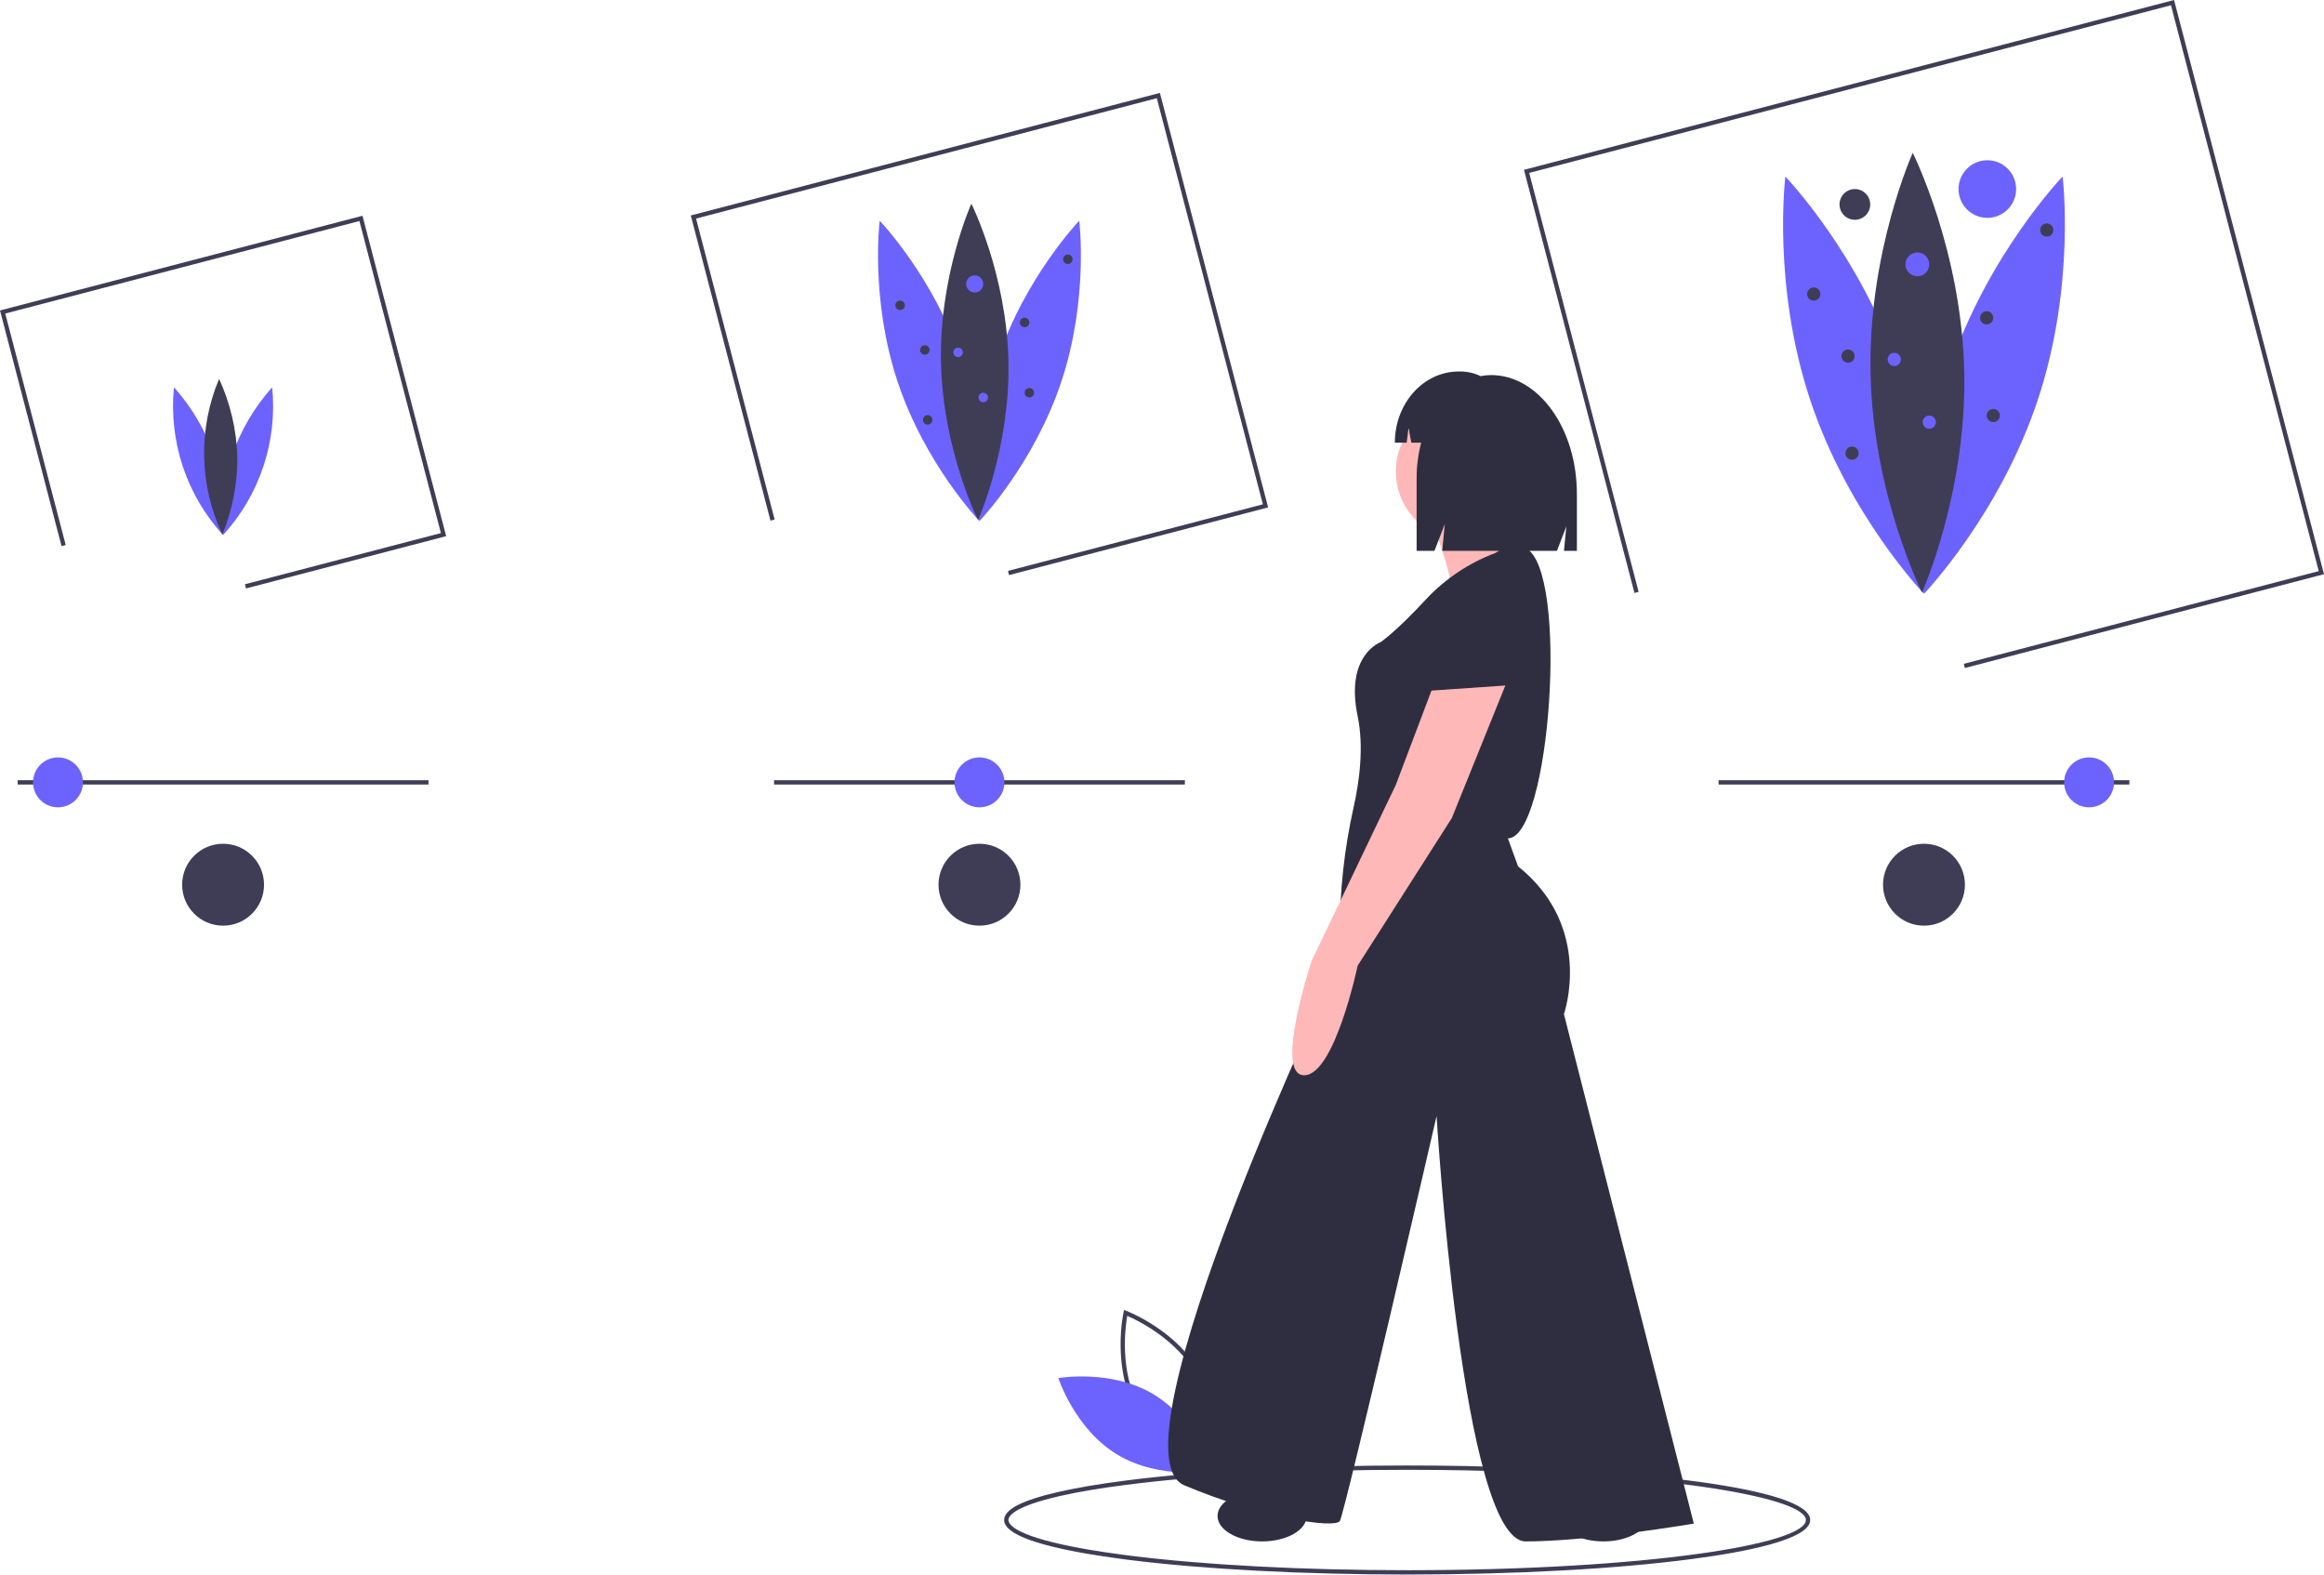
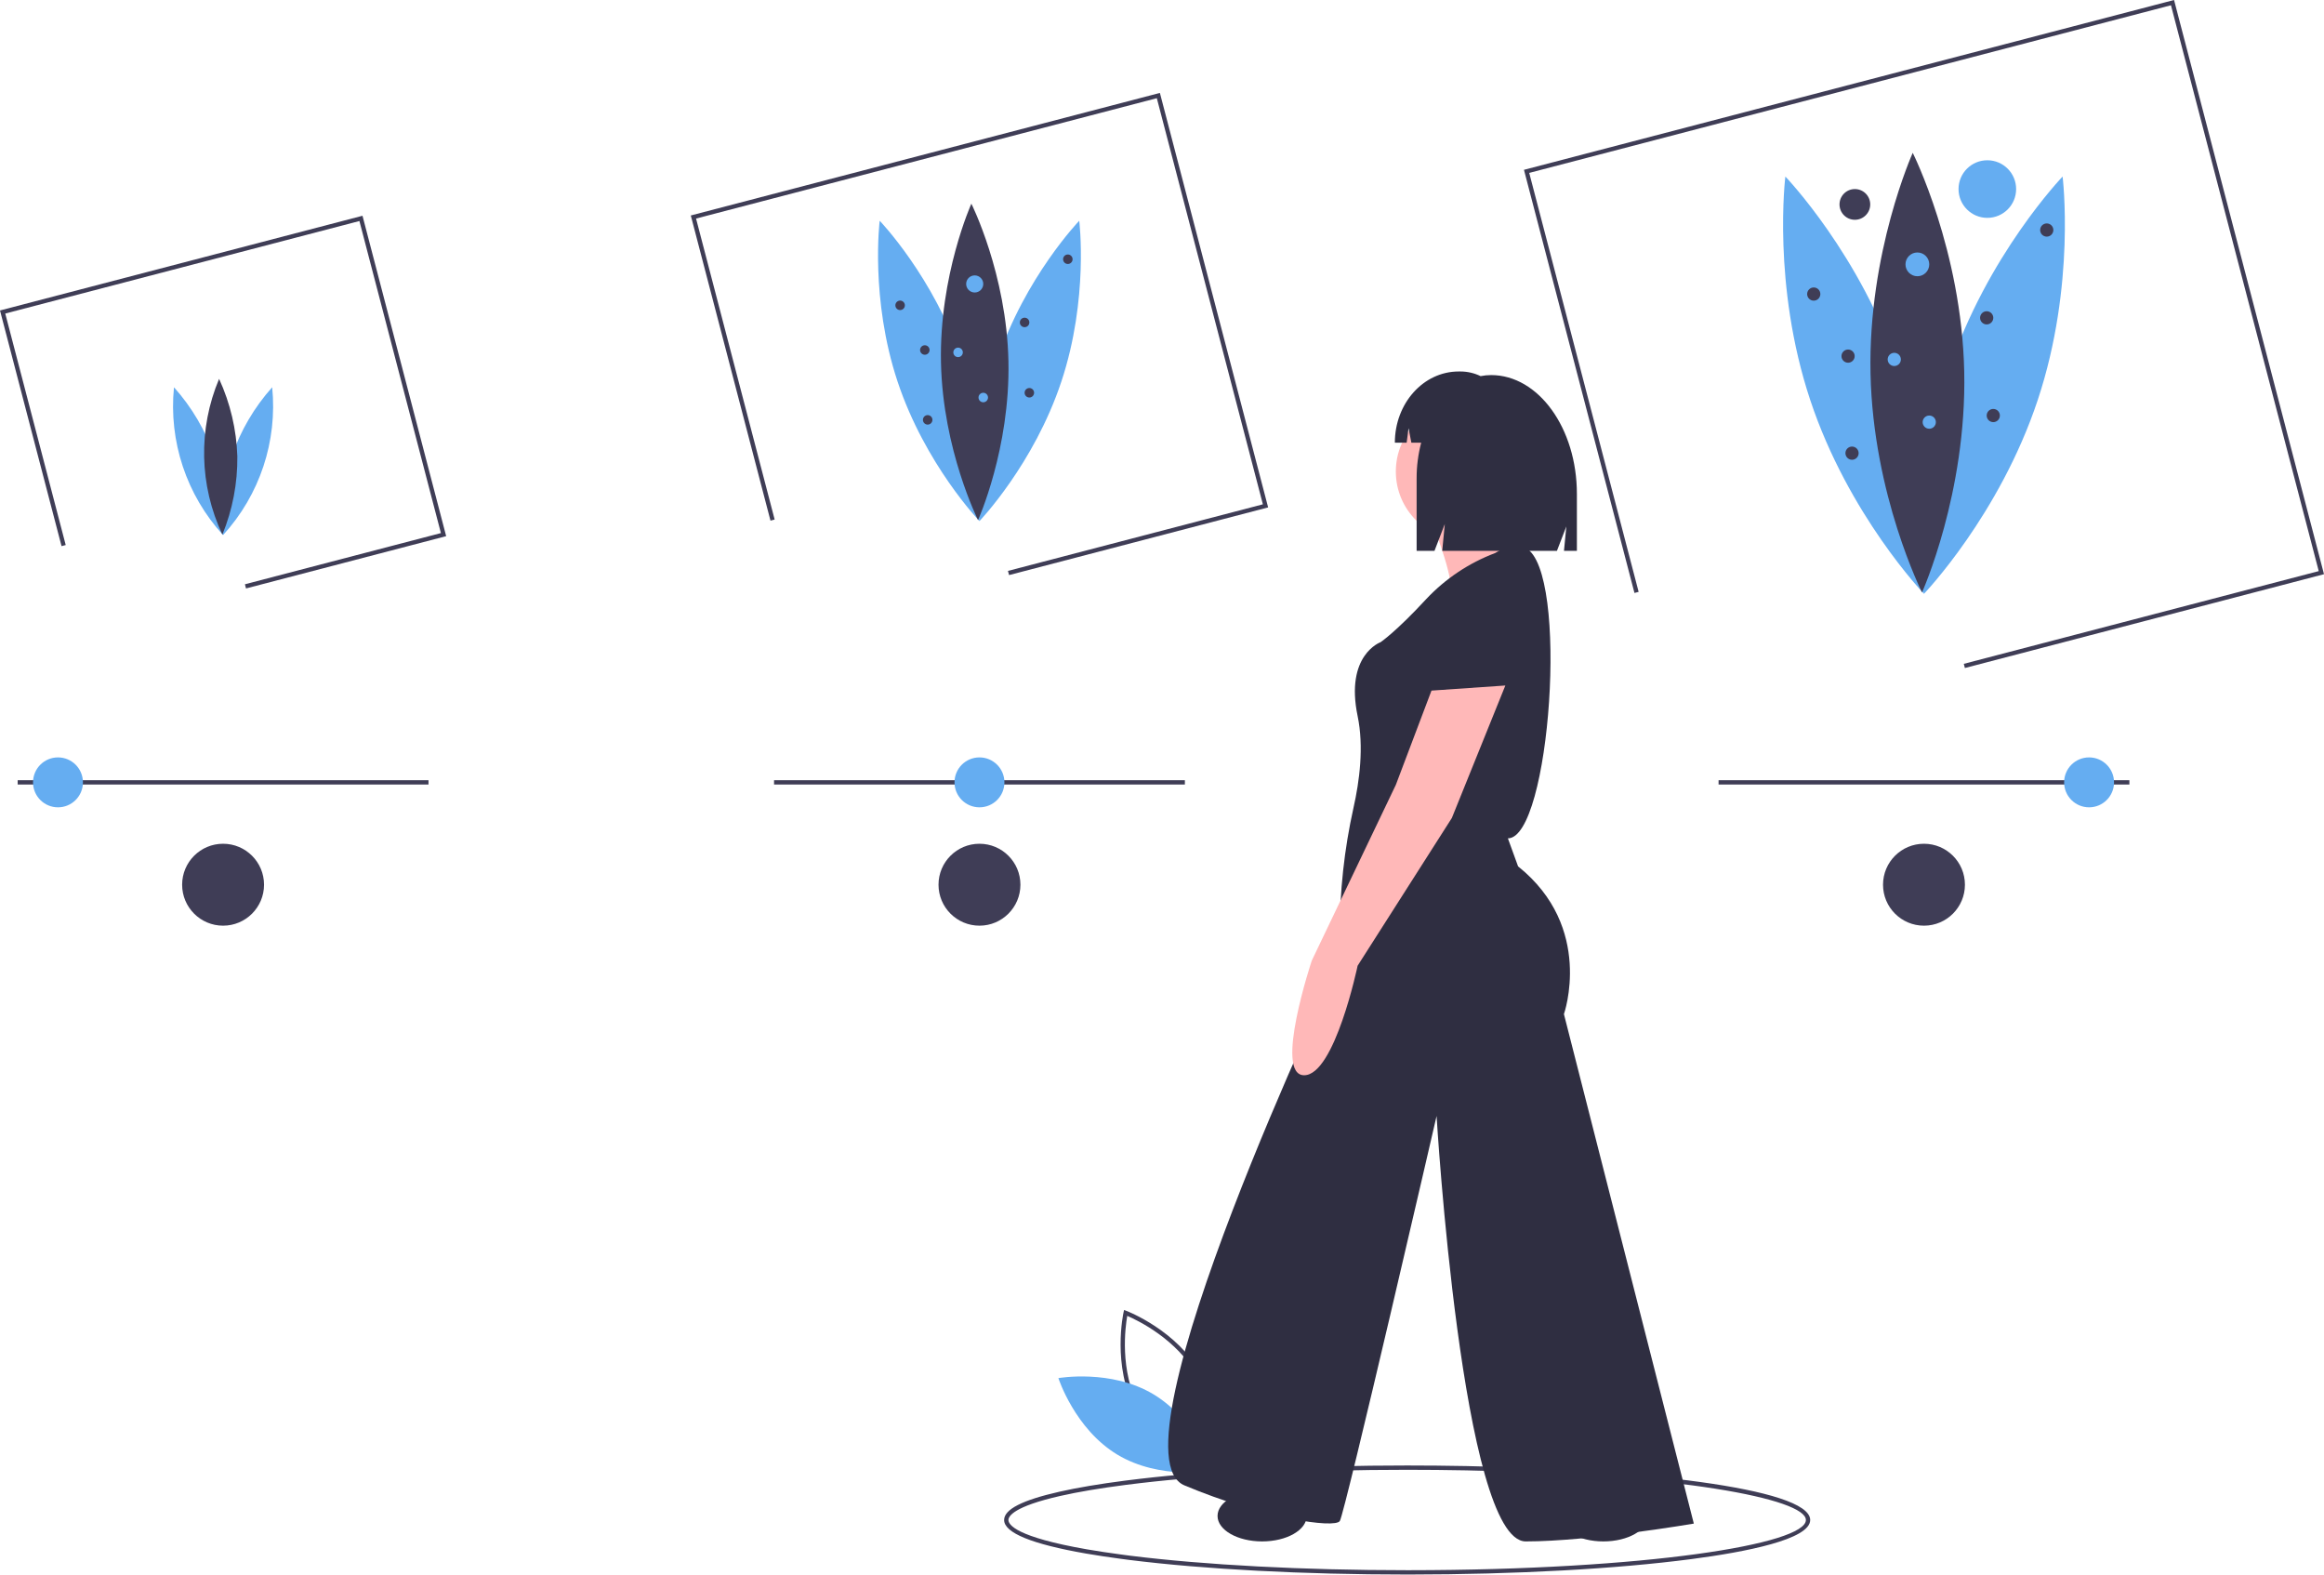
<svg xmlns="http://www.w3.org/2000/svg" id="b7790654-0e28-4738-83df-b9467b840980" data-name="Layer 1" width="1078.276" height="730.417" viewBox="0 0 1078.276 730.417">
  <rect x="8.199" y="361.936" width="190.613" height="2" fill="#3f3d56" />
  <rect x="359.14" y="361.936" width="190.612" height="2" fill="#3f3d56" />
  <rect x="797.372" y="361.936" width="190.612" height="2" fill="#3f3d56" />
-   <circle cx="26.904" cy="362.936" r="11.579" fill="#6c63ff" />
-   <circle cx="454.446" cy="362.936" r="11.579" fill="#6c63ff" />
-   <circle cx="969.279" cy="362.936" r="11.579" fill="#6c63ff" />
-   <path d="M507.014,251.921c12.784,38.474,8.294,74.598,8.294,74.598s-25.216-26.254-38-64.727-8.294-74.598-8.294-74.598S494.231,213.447,507.014,251.921Z" transform="translate(-60.86206 -84.79175)" fill="#6c63ff" />
-   <path d="M523.603,251.921c-12.784,38.474-8.294,74.598-8.294,74.598s25.216-26.254,38-64.727,8.294-74.598,8.294-74.598S536.386,213.447,523.603,251.921Z" transform="translate(-60.86206 -84.79175)" fill="#6c63ff" />
+   <circle cx="26.904" cy="362.936" r="11.579" fill="#65adf1" />
+   <circle cx="454.446" cy="362.936" r="11.579" fill="#65adf1" />
+   <circle cx="969.279" cy="362.936" r="11.579" fill="#65adf1" />
+   <path d="M507.014,251.921c12.784,38.474,8.294,74.598,8.294,74.598s-25.216-26.254-38-64.727-8.294-74.598-8.294-74.598S494.231,213.447,507.014,251.921Z" transform="translate(-60.86206 -84.79175)" fill="#65adf1" />
+   <path d="M523.603,251.921c-12.784,38.474-8.294,74.598-8.294,74.598s25.216-26.254,38-64.727,8.294-74.598,8.294-74.598S536.386,213.447,523.603,251.921Z" transform="translate(-60.86206 -84.79175)" fill="#65adf1" />
  <path d="M528.751,252.337c.857,40.533-14.096,73.722-14.096,73.722s-16.343-32.528-17.2-73.06,14.096-73.722,14.096-73.722S527.895,211.804,528.751,252.337Z" transform="translate(-60.86206 -84.79175)" fill="#3f3d56" />
-   <circle cx="452.241" cy="131.723" r="3.968" fill="#6c63ff" />
-   <circle cx="444.526" cy="163.467" r="2.204" fill="#6c63ff" />
+   <circle cx="452.241" cy="131.723" r="3.968" fill="#65adf1" />
+   <circle cx="444.526" cy="163.467" r="2.204" fill="#65adf1" />
  <circle cx="417.632" cy="141.643" r="2.204" fill="#3f3d56" />
  <circle cx="495.448" cy="120.26" r="2.204" fill="#3f3d56" />
  <circle cx="429.095" cy="162.365" r="2.204" fill="#3f3d56" />
  <circle cx="475.388" cy="149.579" r="2.204" fill="#3f3d56" />
  <circle cx="430.418" cy="194.77" r="2.204" fill="#3f3d56" />
  <circle cx="477.592" cy="182.204" r="2.204" fill="#3f3d56" />
-   <circle cx="456.209" cy="184.409" r="2.204" fill="#6c63ff" />
+   <circle cx="456.209" cy="184.409" r="2.204" fill="#65adf1" />
  <polygon points="468.178 266.779 467.672 264.843 585.942 233.953 536.733 45.548 322.95 101.386 359.42 241.014 357.484 241.52 320.51 99.956 538.163 43.107 538.416 44.075 588.383 235.382 468.178 266.779" fill="#3f3d56" />
-   <path d="M942.017,256.615c17.76,53.45,11.523,103.636,11.523,103.636s-35.032-36.473-52.792-89.923-11.523-103.636-11.523-103.636S924.257,203.165,942.017,256.615Z" transform="translate(-60.86206 -84.79175)" fill="#6c63ff" />
-   <path d="M965.062,256.615c-17.76,53.45-11.523,103.636-11.523,103.636s35.032-36.473,52.792-89.923,11.523-103.636,11.523-103.636S982.822,203.165,965.062,256.615Z" transform="translate(-60.86206 -84.79175)" fill="#6c63ff" />
+   <path d="M942.017,256.615c17.76,53.45,11.523,103.636,11.523,103.636s-35.032-36.473-52.792-89.923-11.523-103.636-11.523-103.636S924.257,203.165,942.017,256.615Z" transform="translate(-60.86206 -84.79175)" fill="#65adf1" />
+   <path d="M965.062,256.615c-17.76,53.45-11.523,103.636-11.523,103.636s35.032-36.473,52.792-89.923,11.523-103.636,11.523-103.636S982.822,203.165,965.062,256.615Z" transform="translate(-60.86206 -84.79175)" fill="#65adf1" />
  <path d="M972.215,257.193C973.406,313.504,952.632,359.612,952.632,359.612S929.928,314.423,928.737,258.112s19.584-102.419,19.584-102.419S971.025,200.882,972.215,257.193Z" transform="translate(-60.86206 -84.79175)" fill="#3f3d56" />
-   <circle cx="889.614" cy="122.635" r="5.513" fill="#6c63ff" />
-   <circle cx="878.895" cy="166.736" r="3.063" fill="#6c63ff" />
+   <circle cx="889.614" cy="122.635" r="5.513" fill="#65adf1" />
+   <circle cx="878.895" cy="166.736" r="3.063" fill="#65adf1" />
  <circle cx="841.532" cy="136.416" r="3.063" fill="#3f3d56" />
  <circle cx="949.64" cy="106.71" r="3.063" fill="#3f3d56" />
  <circle cx="857.458" cy="165.204" r="3.063" fill="#3f3d56" />
  <circle cx="921.771" cy="147.442" r="3.063" fill="#3f3d56" />
  <circle cx="859.295" cy="210.224" r="3.063" fill="#3f3d56" />
  <circle cx="924.833" cy="192.767" r="3.063" fill="#3f3d56" />
-   <circle cx="895.127" cy="195.83" r="3.063" fill="#6c63ff" />
+   <circle cx="895.127" cy="195.83" r="3.063" fill="#65adf1" />
  <polygon points="911.656 309.886 911.15 307.951 1075.834 264.937 1007.274 2.44 709.52 80.211 760.285 274.567 758.349 275.073 707.079 78.781 1008.704 0 1008.957 0.967 1078.276 266.367 911.656 309.886" fill="#3f3d56" />
-   <path d="M160.286,296.3a93.222,93.222,0,0,1,4.082,36.711,88.568,88.568,0,0,1-22.782-68.565A93.222,93.222,0,0,1,160.286,296.3Z" transform="translate(-60.86206 -84.79175)" fill="#6c63ff" />
-   <path d="M168.449,296.3a93.222,93.222,0,0,0-4.082,36.711,88.568,88.568,0,0,0,22.782-68.565A93.222,93.222,0,0,0,168.449,296.3Z" transform="translate(-60.86206 -84.79175)" fill="#6c63ff" />
+   <path d="M160.286,296.3a93.222,93.222,0,0,1,4.082,36.711,88.568,88.568,0,0,1-22.782-68.565A93.222,93.222,0,0,1,160.286,296.3Z" transform="translate(-60.86206 -84.79175)" fill="#65adf1" />
+   <path d="M168.449,296.3a93.222,93.222,0,0,0-4.082,36.711,88.568,88.568,0,0,0,22.782-68.565A93.222,93.222,0,0,0,168.449,296.3Z" transform="translate(-60.86206 -84.79175)" fill="#65adf1" />
  <path d="M170.983,296.505a93.222,93.222,0,0,1-6.937,36.28,88.568,88.568,0,0,1-1.527-72.235A93.222,93.222,0,0,1,170.983,296.505Z" transform="translate(-60.86206 -84.79175)" fill="#3f3d56" />
  <polygon points="114.146 272.979 113.64 271.043 204.57 247.293 166.76 102.534 2.44 145.452 30.49 252.842 28.554 253.348 0 144.022 168.19 100.093 207.01 248.723 114.146 272.979" fill="#3f3d56" />
-   <circle cx="922.071" cy="87.706" r="13.361" fill="#6c63ff" />
+   <circle cx="922.071" cy="87.706" r="13.361" fill="#65adf1" />
  <circle cx="860.612" cy="94.832" r="7.126" fill="#3f3d56" />
  <circle cx="103.505" cy="410.416" r="19" fill="#3f3d56" />
  <circle cx="454.446" cy="410.416" r="19" fill="#3f3d56" />
  <circle cx="892.677" cy="410.416" r="19" fill="#3f3d56" />
  <path d="M714.681,815.208H713.75c-48.196,0-93.939-2.396-128.804-6.748l-1.406-.185q-1.43-.188-2.826-.377c-5.472-.722-10.828-1.531-15.913-2.405-25.25-4.396-38.051-9.637-38.051-15.575,0-4.926,8.396-9.22,25.669-13.126,8.311-1.878,18.57-3.609,30.493-5.146,2.172-.29,4.408-.561,6.695-.82,34.152-3.996,78.242-6.197,124.143-6.197,9.073,0,18.255.088,27.289.26C817.96,766.363,900.75,774.823,900.75,789.918c0,9.016-29.934,14.834-55.046,18.128C810.748,812.63,764.216,815.174,714.681,815.208ZM713.75,766.628c-45.826,0-89.833,2.196-123.914,6.184q-3.415.39-6.664.817c-11.866,1.529-22.062,3.249-30.312,5.114-21.762,4.921-24.111,9.454-24.111,11.175,0,2.186,3.546,7.886,36.392,13.604,5.058.869,10.387,1.675,15.839,2.395.93.128,1.869.251,2.818.375l1.402.185c34.778,4.341,80.433,6.731,128.549,6.731h.93c110.106-.076,184.07-12.104,184.07-23.29,0-9.835-59.006-21.139-157.749-23.03C731.979,766.715,722.811,766.628,713.75,766.628Z" transform="translate(-60.86206 -84.79175)" fill="#3f3d56" />
  <path d="M623.487,768.674l-1.073-.402c-.236-.089-23.708-9.082-34.704-29.474-10.996-20.393-5.612-44.945-5.556-45.19l.253-1.118,1.073.402c.236.089,23.708,9.082,34.704,29.474,10.996,20.393,5.612,44.945,5.556,45.19Zm-34.017-30.825c9.296,17.241,27.845,26.079,32.545,28.097.894-5.037,3.696-25.406-5.592-42.631-9.287-17.223-27.843-26.074-32.545-28.097C582.984,700.258,580.183,720.625,589.471,737.849Z" transform="translate(-60.86206 -84.79175)" fill="#3f3d56" />
-   <path d="M596.113,731.645c19.761,11.889,27.371,35.503,27.371,35.503s-24.428,4.339-44.188-7.55-27.371-35.503-27.371-35.503S576.353,719.756,596.113,731.645Z" transform="translate(-60.86206 -84.79175)" fill="#6c63ff" />
+   <path d="M596.113,731.645c19.761,11.889,27.371,35.503,27.371,35.503s-24.428,4.339-44.188-7.55-27.371-35.503-27.371-35.503S576.353,719.756,596.113,731.645Z" transform="translate(-60.86206 -84.79175)" fill="#65adf1" />
  <path d="M749.851,347.256s-16.544-2.363-24.816,28.361-10.635,33.088-10.635,33.088,48.45,7.09,49.632,4.727S774.667,354.347,749.851,347.256Z" transform="translate(-60.86206 -84.79175)" fill="#2f2e41" />
  <circle cx="679.535" cy="218.741" r="31.906" fill="#ffb8b8" />
  <path d="M726.216,329.531s10.635,27.179,7.09,30.725,43.723,8.272,43.723,8.272,3.545-17.726-10.635-28.361c0,0-5.909-17.726-4.727-21.271S726.216,329.531,726.216,329.531Z" transform="translate(-60.86206 -84.79175)" fill="#ffb8b8" />
  <path d="M754.578,341.348a85.216,85.216,0,0,0-31.906,21.271c-14.181,15.362-21.271,20.089-21.271,20.089s-16.544,5.909-10.635,34.27c2.954,14.181.886,30.134-1.92,42.542a265.822,265.822,0,0,0-6.352,58.656v12.247S573.775,758.493,610.408,773.856s69.721,20.089,72.085,16.544,44.905-187.893,44.905-187.893,11.817,197.346,41.36,197.346,77.993-8.272,77.993-8.272l-60.267-236.343s14.181-40.178-21.271-68.539l-4.727-12.999c19.604.01,28.566-124.07,8.272-134.715C768.758,338.984,764.031,335.439,754.578,341.348Z" transform="translate(-60.86206 -84.79175)" fill="#2f2e41" />
  <path d="M725.035,405.16l-16.544,43.723-38.997,81.538s-17.726,53.177-3.545,53.177,24.816-50.814,24.816-50.814l43.723-68.539,24.816-61.449Z" transform="translate(-60.86206 -84.79175)" fill="#ffb8b8" />
  <ellipse cx="585.589" cy="703.244" rx="20.68" ry="11.817" fill="#2f2e41" />
  <ellipse cx="743.938" cy="703.244" rx="20.68" ry="11.817" fill="#2f2e41" />
  <path d="M752.714,258.79h-0a25.341,25.341,0,0,0-4.893.487,21.442,21.442,0,0,0-9.34-2.153h-.848c-16.345,0-29.595,14.79-29.595,33.035v0h5.477l.885-6.732,1.297,6.732h4.562a64.576,64.576,0,0,0-2.119,16.55V340.333h8.28l4.794-12.458L730.016,340.333H783.239l4.358-11.325-1.09,11.325H792.5V313.932C792.5,283.478,774.687,258.79,752.714,258.79Z" transform="translate(-60.86206 -84.79175)" fill="#2f2e41" />
</svg>
